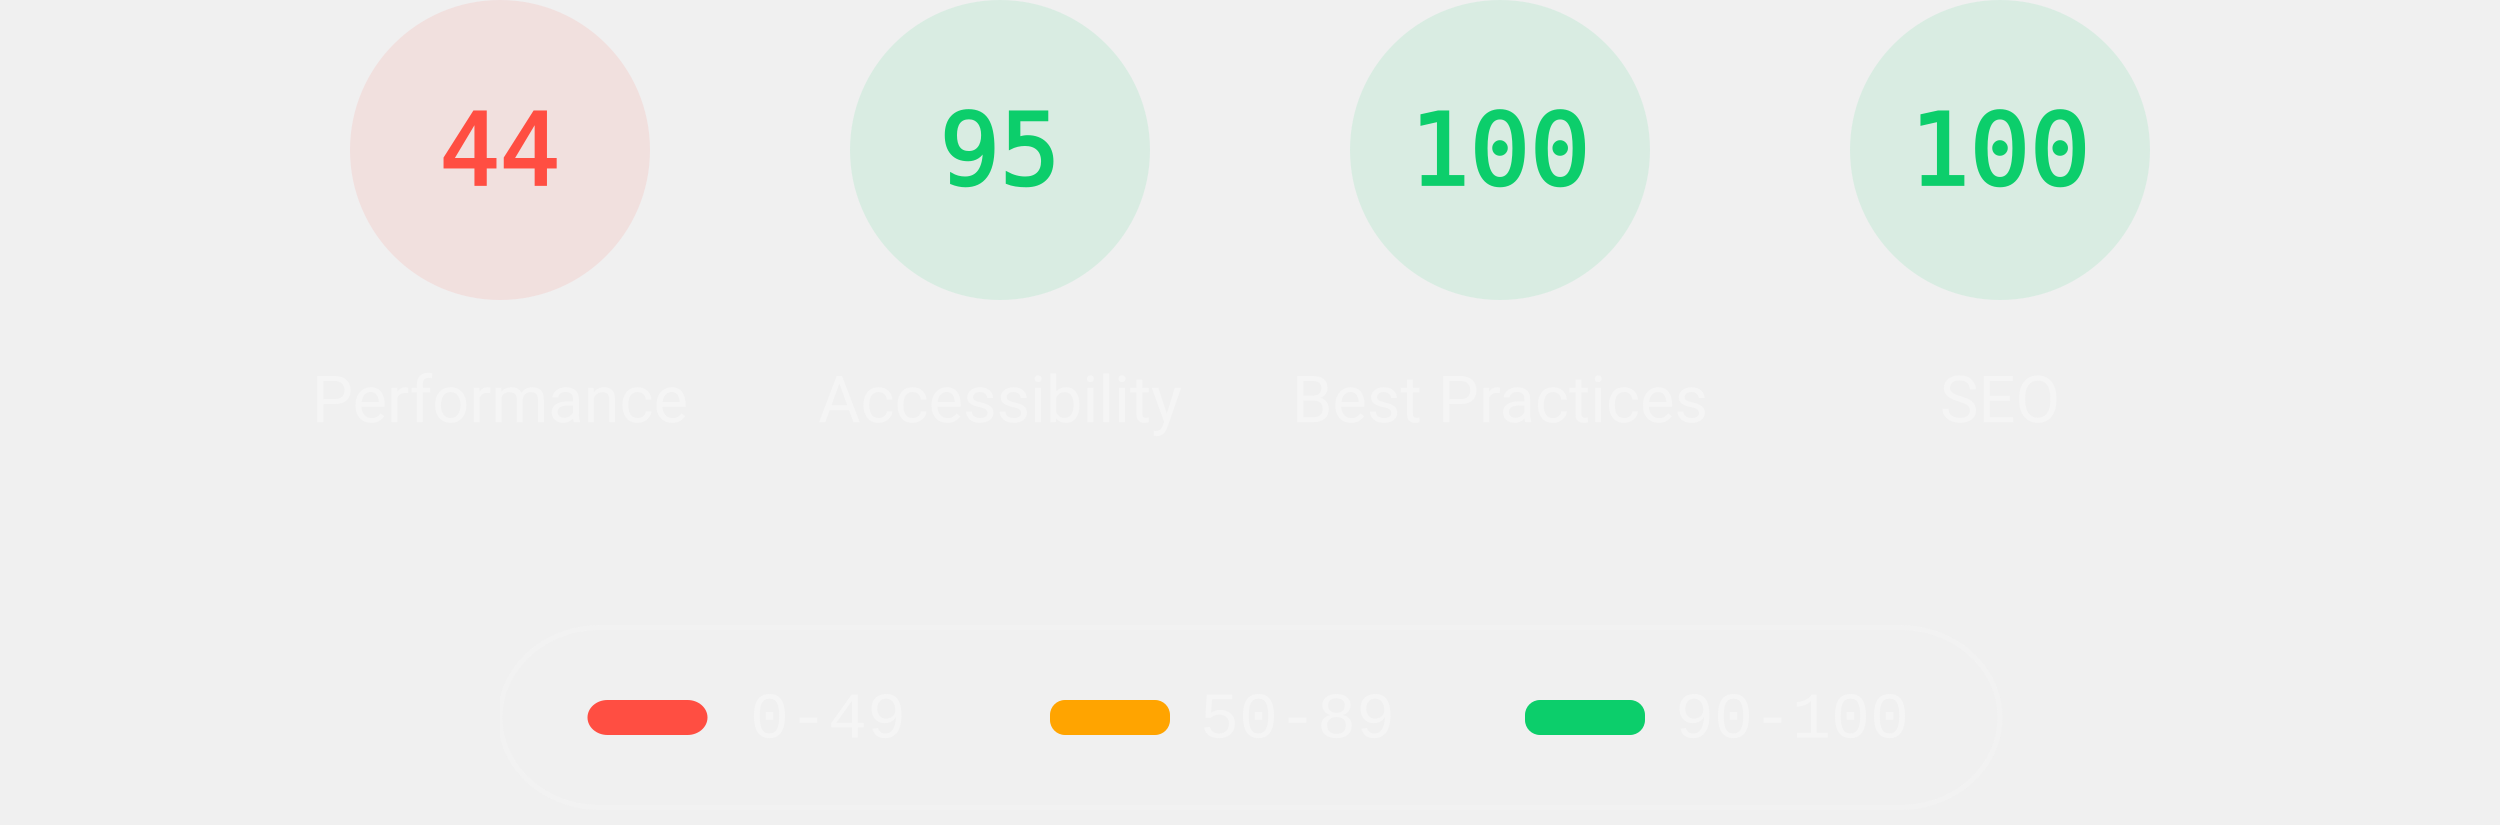
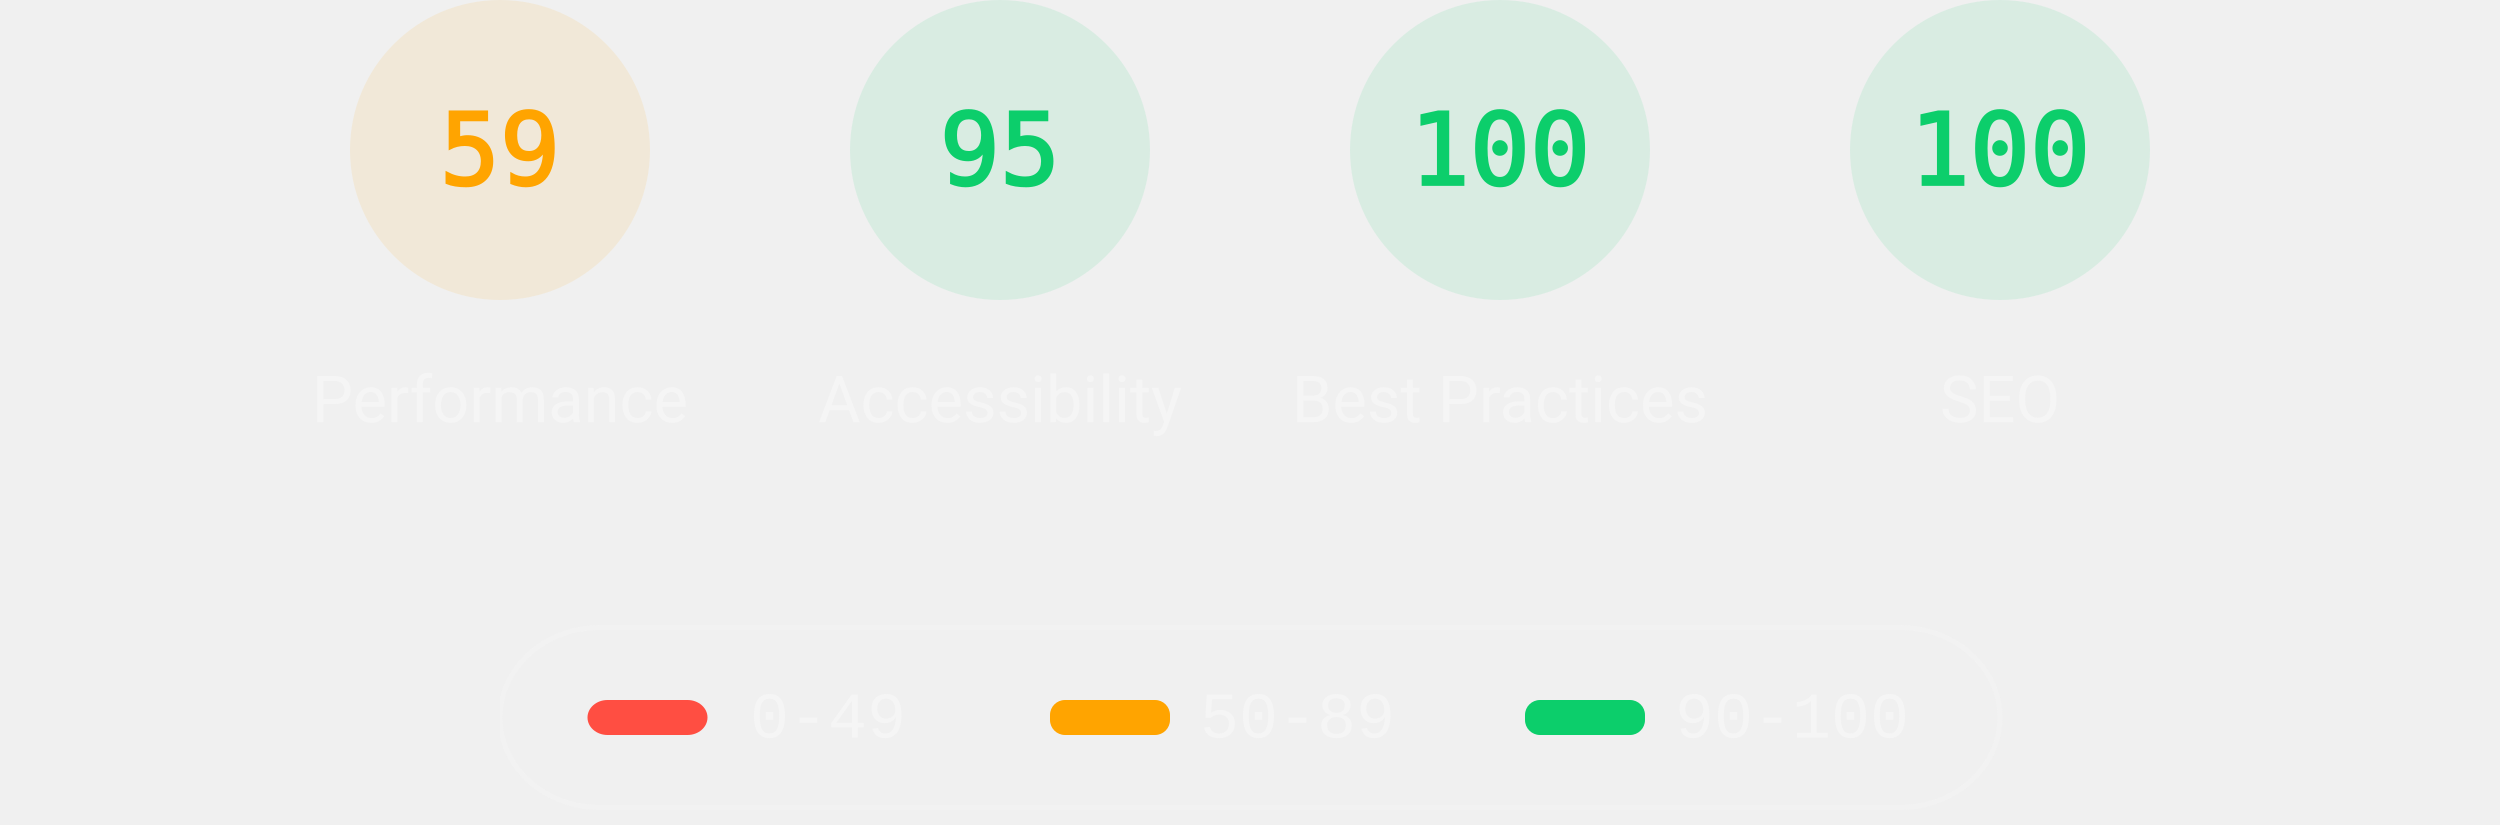
<svg xmlns="http://www.w3.org/2000/svg" class="theme--dark" fill="none" width="1000" height="330">
  <style>
			.gauge-base {
				opacity: 0.1
			}

			.gauge-arc {
				fill: none;
				animation-delay: 250ms;
				stroke-linecap: round;
				transform: rotate(-90deg);
				transform-origin: 100px 60px;
				animation: load-gauge 1s ease forwards
			}

			.guage-text {
				font-size: 40px;
				font-family: monospace;
				text-align: center
			}

			.guage-red {
				color: #ff4e42;
				fill: #ff4e42;
				stroke: #ff4e42
			}
			.guage-orange {
				color: #ffa400;
				fill: #ffa400;
				stroke: #ffa400
			}
			.guage-green {
				color: #0cce6b;
				fill: #0cce6b;
				stroke: #0cce6b
			}
			.theme--agnostic .guage-undefined {
				color: #5c5c5c;
				fill: #5c5c5c;
				stroke: #5c5c5c
			}
			.theme--light .guage-undefined {
				color: #1e1e1e;
				fill: #1e1e1e;
				stroke: #1e1e1e
			}
			.theme--dark .guage-undefined {
				color: #f5f5f5;
				fill: #f5f5f5;
				stroke: #f5f5f5
			}

			.guage-title {
				stroke: none;
				font-size: 26px;
				line-height: 26px;
				font-family: Roboto, Halvetica, Arial, sans-serif
			}
			.metric.guage-title {
				font-family: 'Courier New', Courier, monospace
			}
			.theme--agnostic .guage-title {
				color: #737373;
				fill: #737373
			}
			.theme--light .guage-title {
				color: #212121;
				fill: #212121
			}
			.theme--dark .guage-title {
				color: #f5f5f5;
				fill: #f5f5f5
			}

			@keyframes load-gauge {
				from {
					stroke-dasharray: 0 352.858
				}
			}
			.lh-gauge--pwa__disc {
				fill: #e0e0e0
			}
			.lh-gauge--pwa__logo {
				position: relative;
				fill: #b0b0b0
			}
			.lh-gauge--pwa__invisible {
				display: none
			}
			.lh-gauge--pwa__visible {
				display: inline
			}
			.guage-invisible {
				display: none
			}
			.lh-gauge--pwa__logo--primary-color {
				fill: #304ffe
			}
			.theme--agnostic .lh-gauge--pwa__logo--secondary-color {
				fill: #787878
			}
			.theme--light .lh-gauge--pwa__logo--secondary-color {
				fill: #3d3d3d
			}
			.theme--dark .lh-gauge--pwa__logo--secondary-color {
				fill: #d8b6b6
			}
			.theme--light #svg_2 {
				stroke: #00000022
			}
			.theme--agnostic #svg_2 {
				stroke: #616161
			}
			.theme--light #svg_2 {
				stroke: #00000022
			}
			.theme--dark #svg_2 {
				stroke: #f5f5f566
			}
		</style>
-   <svg class="guage-div guage-perf guage-red" viewBox="0 0 200 200" width="200" height="200" x="100" y="0">
-     <circle class="gauge-base" r="56" cx="100" cy="60" stroke-width="8" />
-     <circle class="gauge-arc guage-arc-1" r="56" cx="100" cy="60" stroke-width="8" style="stroke-dasharray: 154.818, 351.858;" />
-     <text class="guage-text" x="100px" y="60px" alignment-baseline="central" dominant-baseline="central" text-anchor="middle">44</text>
+   <svg class="guage-div guage-perf guage-orange" viewBox="0 0 200 200" width="200" height="200" x="100" y="0">
+     <circle class="gauge-base" r="56" cx="100" cy="60" stroke-width="8" />
+     <circle class="gauge-arc guage-arc-1" r="56" cx="100" cy="60" stroke-width="8" style="stroke-dasharray: 207.596, 351.858;" />
+     <text class="guage-text" x="100px" y="60px" alignment-baseline="central" dominant-baseline="central" text-anchor="middle">59</text>
    <text class="guage-title" x="100px" y="160px" alignment-baseline="central" dominant-baseline="central" text-anchor="middle">Performance</text>
  </svg>
  <svg class="guage-div guage-acc guage-green" viewBox="0 0 200 200" width="200" height="200" x="300" y="0">
    <circle class="gauge-base" r="56" cx="100" cy="60" stroke-width="8" />
    <circle class="gauge-arc guage-arc-2" r="56" cx="100" cy="60" stroke-width="8" style="stroke-dasharray: 334.265, 351.858;" />
    <text class="guage-text" x="100px" y="60px" alignment-baseline="central" dominant-baseline="central" text-anchor="middle">95</text>
    <text class="guage-title" x="100px" y="160px" alignment-baseline="central" dominant-baseline="central" text-anchor="middle">Accessibility</text>
  </svg>
  <svg class="guage-div guage-best guage-green" viewBox="0 0 200 200" width="200" height="200" x="500" y="0">
    <circle class="gauge-base" r="56" cx="100" cy="60" stroke-width="8" />
    <circle class="gauge-arc guage-arc-3" r="56" cx="100" cy="60" stroke-width="8" style="stroke-dasharray: 351.858, 351.858;" />
    <text class="guage-text" x="100px" y="60px" alignment-baseline="central" dominant-baseline="central" text-anchor="middle">100</text>
    <text class="guage-title" x="100px" y="160px" alignment-baseline="central" dominant-baseline="central" text-anchor="middle">Best Practices</text>
  </svg>
  <svg class="guage-div guage-seo guage-green" viewBox="0 0 200 200" width="200" height="200" x="700" y="0">
    <circle class="gauge-base" r="56" cx="100" cy="60" stroke-width="8" />
    <circle class="gauge-arc guage-arc-4" r="56" cx="100" cy="60" stroke-width="8" style="stroke-dasharray: 351.858, 351.858;" />
    <text class="guage-text" x="100px" y="60px" alignment-baseline="central" dominant-baseline="central" text-anchor="middle">100</text>
    <text class="guage-title" x="100px" y="160px" alignment-baseline="central" dominant-baseline="central" text-anchor="middle">SEO</text>
  </svg>
  <svg class="guage-div guage-pwa guage-invisible" viewBox="0 0 200 200" width="200" height="200" x="900" y="0">
    <svg viewBox="0 0 60 60" width="112" height="112" x="44" y="4">
      <defs>
        <linearGradient id="lh-gauge--pwa__check-circle__gradient-0" x1="50%" y1="0%" x2="50%" y2="100%">
          <stop stop-color="#00C852" offset="0%" />
          <stop stop-color="#009688" offset="100%" />
        </linearGradient>
        <linearGradient id="lh-gauge--pwa__installable__shadow-gradient-0" x1="76.056%" x2="24.111%" y1="82.995%" y2="24.735%">
          <stop stop-color="#A5D6A7" offset="0%" />
          <stop stop-color="#80CBC4" offset="100%" />
        </linearGradient>
        <linearGradient id="lh-gauge--pwa__fast-reliable__shadow-gradient-0" x1="76.056%" y1="82.995%" x2="25.678%" y2="26.493%">
          <stop stop-color="#64B5F6" offset="0%" />
          <stop stop-color="#2979FF" offset="100%" />
        </linearGradient>
        <g id="lh-gauge--pwa__fast-reliable-badge-0">
          <circle fill="#FFFFFF" cx="10" cy="10" r="10" />
          <path fill="#304FFE" d="M10 3.58l5.25 2.34v3.5c0 3.23-2.24 6.26-5.25 7-3.01-.74-5.25-3.77-5.25-7v-3.5L10 3.58zm-.47 10.74l2.76-4.83.03-.07c.04-.08 0-.24-.22-.24h-1.64l.47-3.26h-.47l-2.7 4.77c-.02.01.05-.1-.04.05-.09.16-.1.31.18.31h1.63l-.47 3.27h.47z" />
        </g>
        <g id="lh-gauge--pwa__installable-badge-0">
          <circle fill="#FFFFFF" cx="10" cy="10" r="10" />
          <path fill="#009688" d="M10 4.167A5.835 5.835 0 0 0 4.167 10 5.835 5.835 0 0 0 10 15.833 5.835 5.835 0 0 0 15.833 10 5.835 5.835 0 0 0 10 4.167zm2.917 6.416h-2.334v2.334H9.417v-2.334H7.083V9.417h2.334V7.083h1.166v2.334h2.334v1.166z" />
        </g>
      </defs>
      <g stroke="none" fill-rule="nonzero">
        <circle class="lh-gauge--pwa__disc" cx="30" cy="30" r="30" />
        <g class="lh-gauge--pwa__logo">
          <path d="M35.66 19.39l.7-1.75h2L37.4 15 38.6 12l3.4 9h-2.51l-.58-1.61z" />
          <path d="M33.52 21l3.65-9h-2.42l-2.5 5.82L30.5 12h-1.86l-1.9 5.82-1.35-2.65-1.21 3.72L25.4 21h2.38l1.72-5.2 1.64 5.2z" />
          <path fill-rule="nonzero" d="M20.3 17.91h1.48c.45 0 .85-.05 1.2-.15l.39-1.18 1.07-3.3a2.64 2.64 0 0 0-.28-.37c-.55-.6-1.36-.91-2.42-.91H18v9h2.3V17.9zm1.96-3.84c.22.22.33.5.33.87 0 .36-.1.65-.29.87-.2.23-.59.35-1.15.35h-.86v-2.41h.87c.52 0 .89.1 1.1.32z" />
        </g>
        <rect class="lh-gauge--pwa__component lh-gauge--pwa__na-line lh-gauge--pwa__invisible" fill="#FFFFFF" x="20" y="32" width="20" height="4" rx="2" />
        <g class="lh-gauge--pwa__component lh-gauge--pwa__fast-reliable-badge lh-gauge--pwa__invisible" transform="translate(20, 29)">
          <path fill="url(#lh-gauge--pwa__fast-reliable__shadow-gradient-0)" d="M33.63 19.49A30 30 0 0 1 16.2 30.36L3 17.14 17.14 3l16.49 16.49z" />
          <use href="#lh-gauge--pwa__fast-reliable-badge-0" />
        </g>
        <g class="lh-gauge--pwa__component lh-gauge--pwa__installable-badge lh-gauge--pwa__invisible" transform="translate(20, 29)">
          <path fill="url(#lh-gauge--pwa__installable__shadow-gradient-0)" d="M33.629 19.487c-4.272 5.453-10.391 9.39-17.415 10.869L3 17.142 17.142 3 33.63 19.487z" />
          <use href="#lh-gauge--pwa__installable-badge-0" />
        </g>
        <g class="lh-gauge--pwa__component lh-gauge--pwa__fast-reliable-installable-badges lh-gauge--pwa__invisible">
          <g transform="translate(8, 29)">
            <path fill="url(#lh-gauge--pwa__fast-reliable__shadow-gradient-0)" d="M16.321 30.463L3 17.143 17.142 3l22.365 22.365A29.864 29.864 0 0 1 22 31c-1.942 0-3.84-.184-5.679-.537z" />
            <use href="#lh-gauge--pwa__fast-reliable-badge-0" />
          </g>
          <g transform="translate(32, 29)">
            <path fill="url(#lh-gauge--pwa__installable__shadow-gradient-0)" d="M25.982 11.84a30.107 30.107 0 0 1-13.08 15.203L3 17.143 17.142 3l8.84 8.84z" />
            <use href="#lh-gauge--pwa__installable-badge-0" />
          </g>
        </g>
        <g class="lh-gauge--pwa__component lh-gauge--pwa__check-circle lh-gauge--pwa__invisible" transform="translate(18, 28)">
          <circle fill="#FFFFFF" cx="12" cy="12" r="12" />
          <path fill="url(#lh-gauge--pwa__check-circle__gradient-0)" d="M12 2a10 10 0 1 0 0 20 10 10 0 0 0 0-20zm-2 15l-5-5 1.41-1.41L10 14.17l7.59-7.59L19 8l-9 9z" />
        </g>
      </g>
    </svg>
    <text class="guage-title" y="160px" alignment-baseline="central" dominant-baseline="central" text-anchor="middle">
      <tspan x="100px" dy="-6px">Progressive</tspan>
      <tspan x="100px" dy="30px">Web App</tspan>
    </text>
  </svg>
  <svg width="604" height="76" x="200" y="250">
    <g>
      <rect fill="none" id="canvas_background" height="80" width="604" y="-1" x="-1" />
      <g display="none" overflow="visible" y="0" x="0" height="100%" width="100%" id="canvasGrid">
        <rect fill="url(#gridpattern)" stroke-width="0" y="0" x="0" height="100%" width="100%" />
      </g>
    </g>
    <g>
      <rect fill-opacity="0" stroke-width="2" rx="40" id="svg_2" height="72" width="600" y="1" x="0" fill="#000000" />
      <rect stroke="#000" rx="8" id="svg_3" height="14" width="48" y="30" x="35" stroke-opacity="null" stroke-width="0" fill="#ff4e42" />
      <rect stroke="#000" rx="6" id="svg_4" height="14" width="48" y="30" x="220" stroke-opacity="null" stroke-width="0" fill="#ffa400" />
      <rect stroke="#000" rx="6" id="svg_5" height="14" width="48" y="30" x="410" stroke-opacity="null" stroke-width="0" fill="#0cce6b" />
      <text class="metric guage-title" xml:space="preserve" text-anchor="start" font-size="26" id="svg_6" y="45" x="100" stroke-opacity="null" stroke-width="0" stroke="#000">0-49</text>
      <text class="metric guage-title" xml:space="preserve" text-anchor="start" font-size="26" id="svg_7" y="45" x="280" stroke-opacity="null" stroke-width="0" stroke="#000">50-89</text>
      <text class="metric guage-title" xml:space="preserve" text-anchor="start" font-size="26" id="svg_8" y="45" x="470" stroke-opacity="null" stroke-width="0" stroke="#000">90-100</text>
    </g>
  </svg>
</svg>
